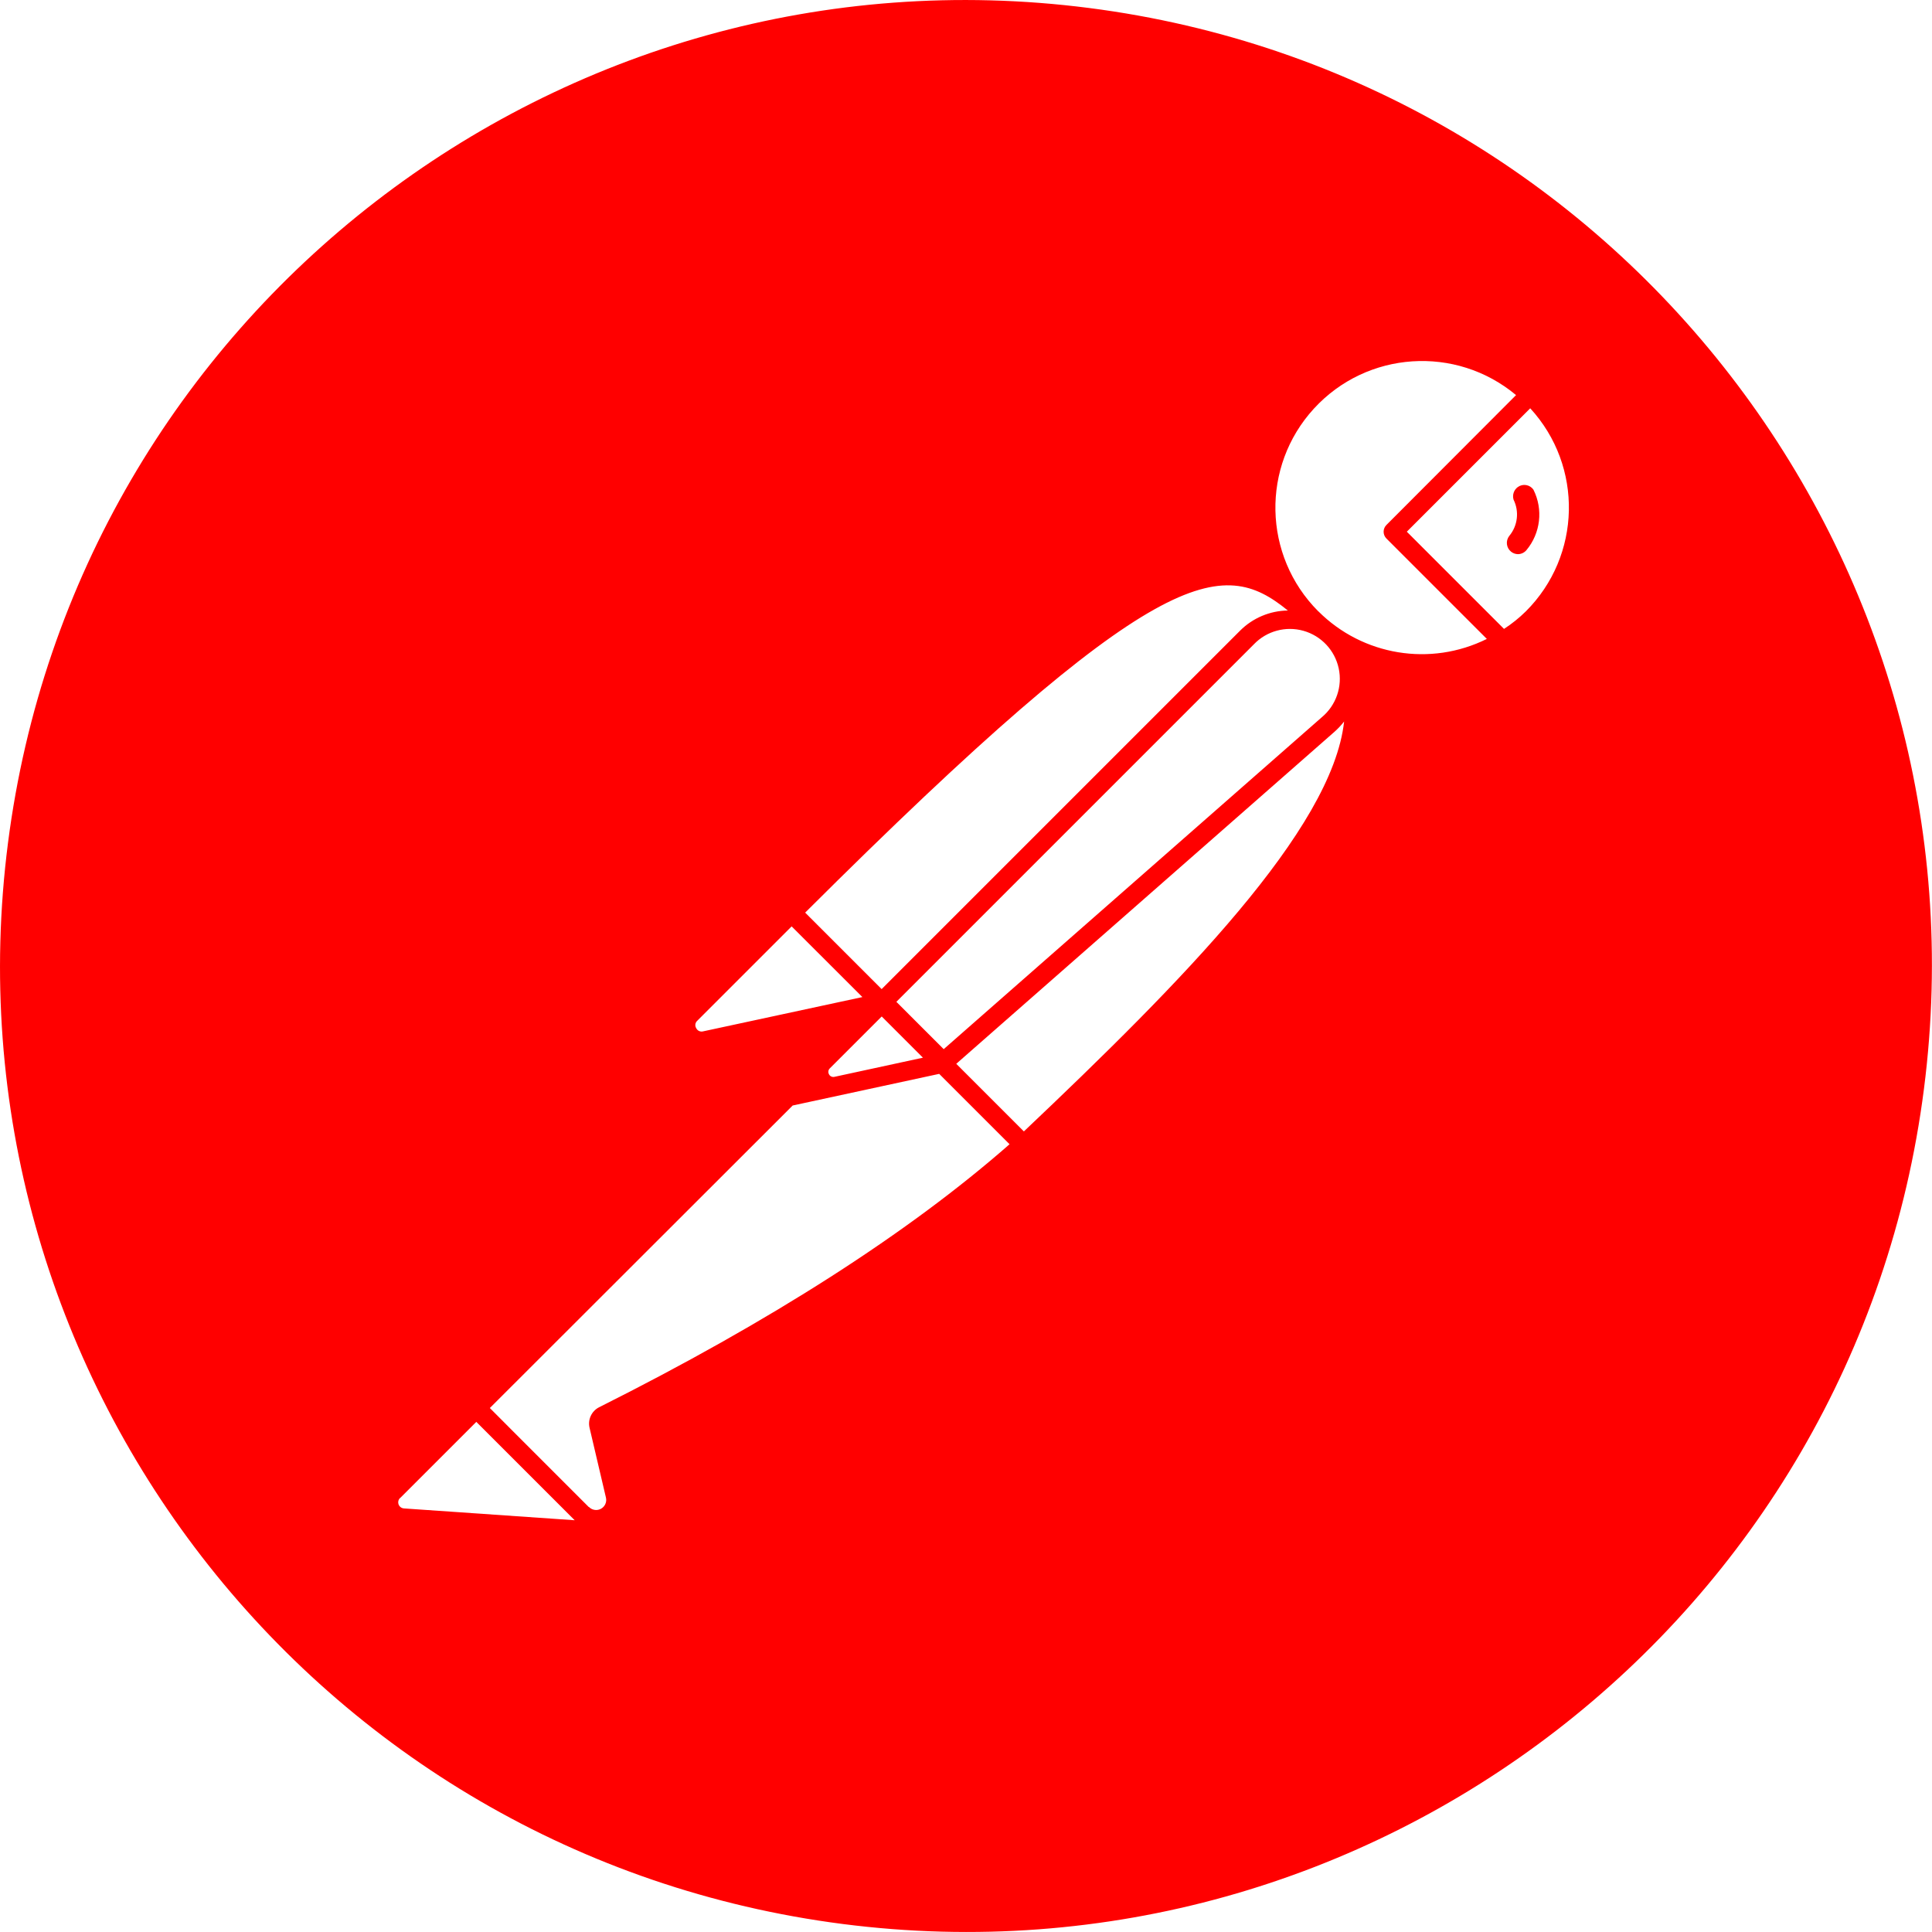
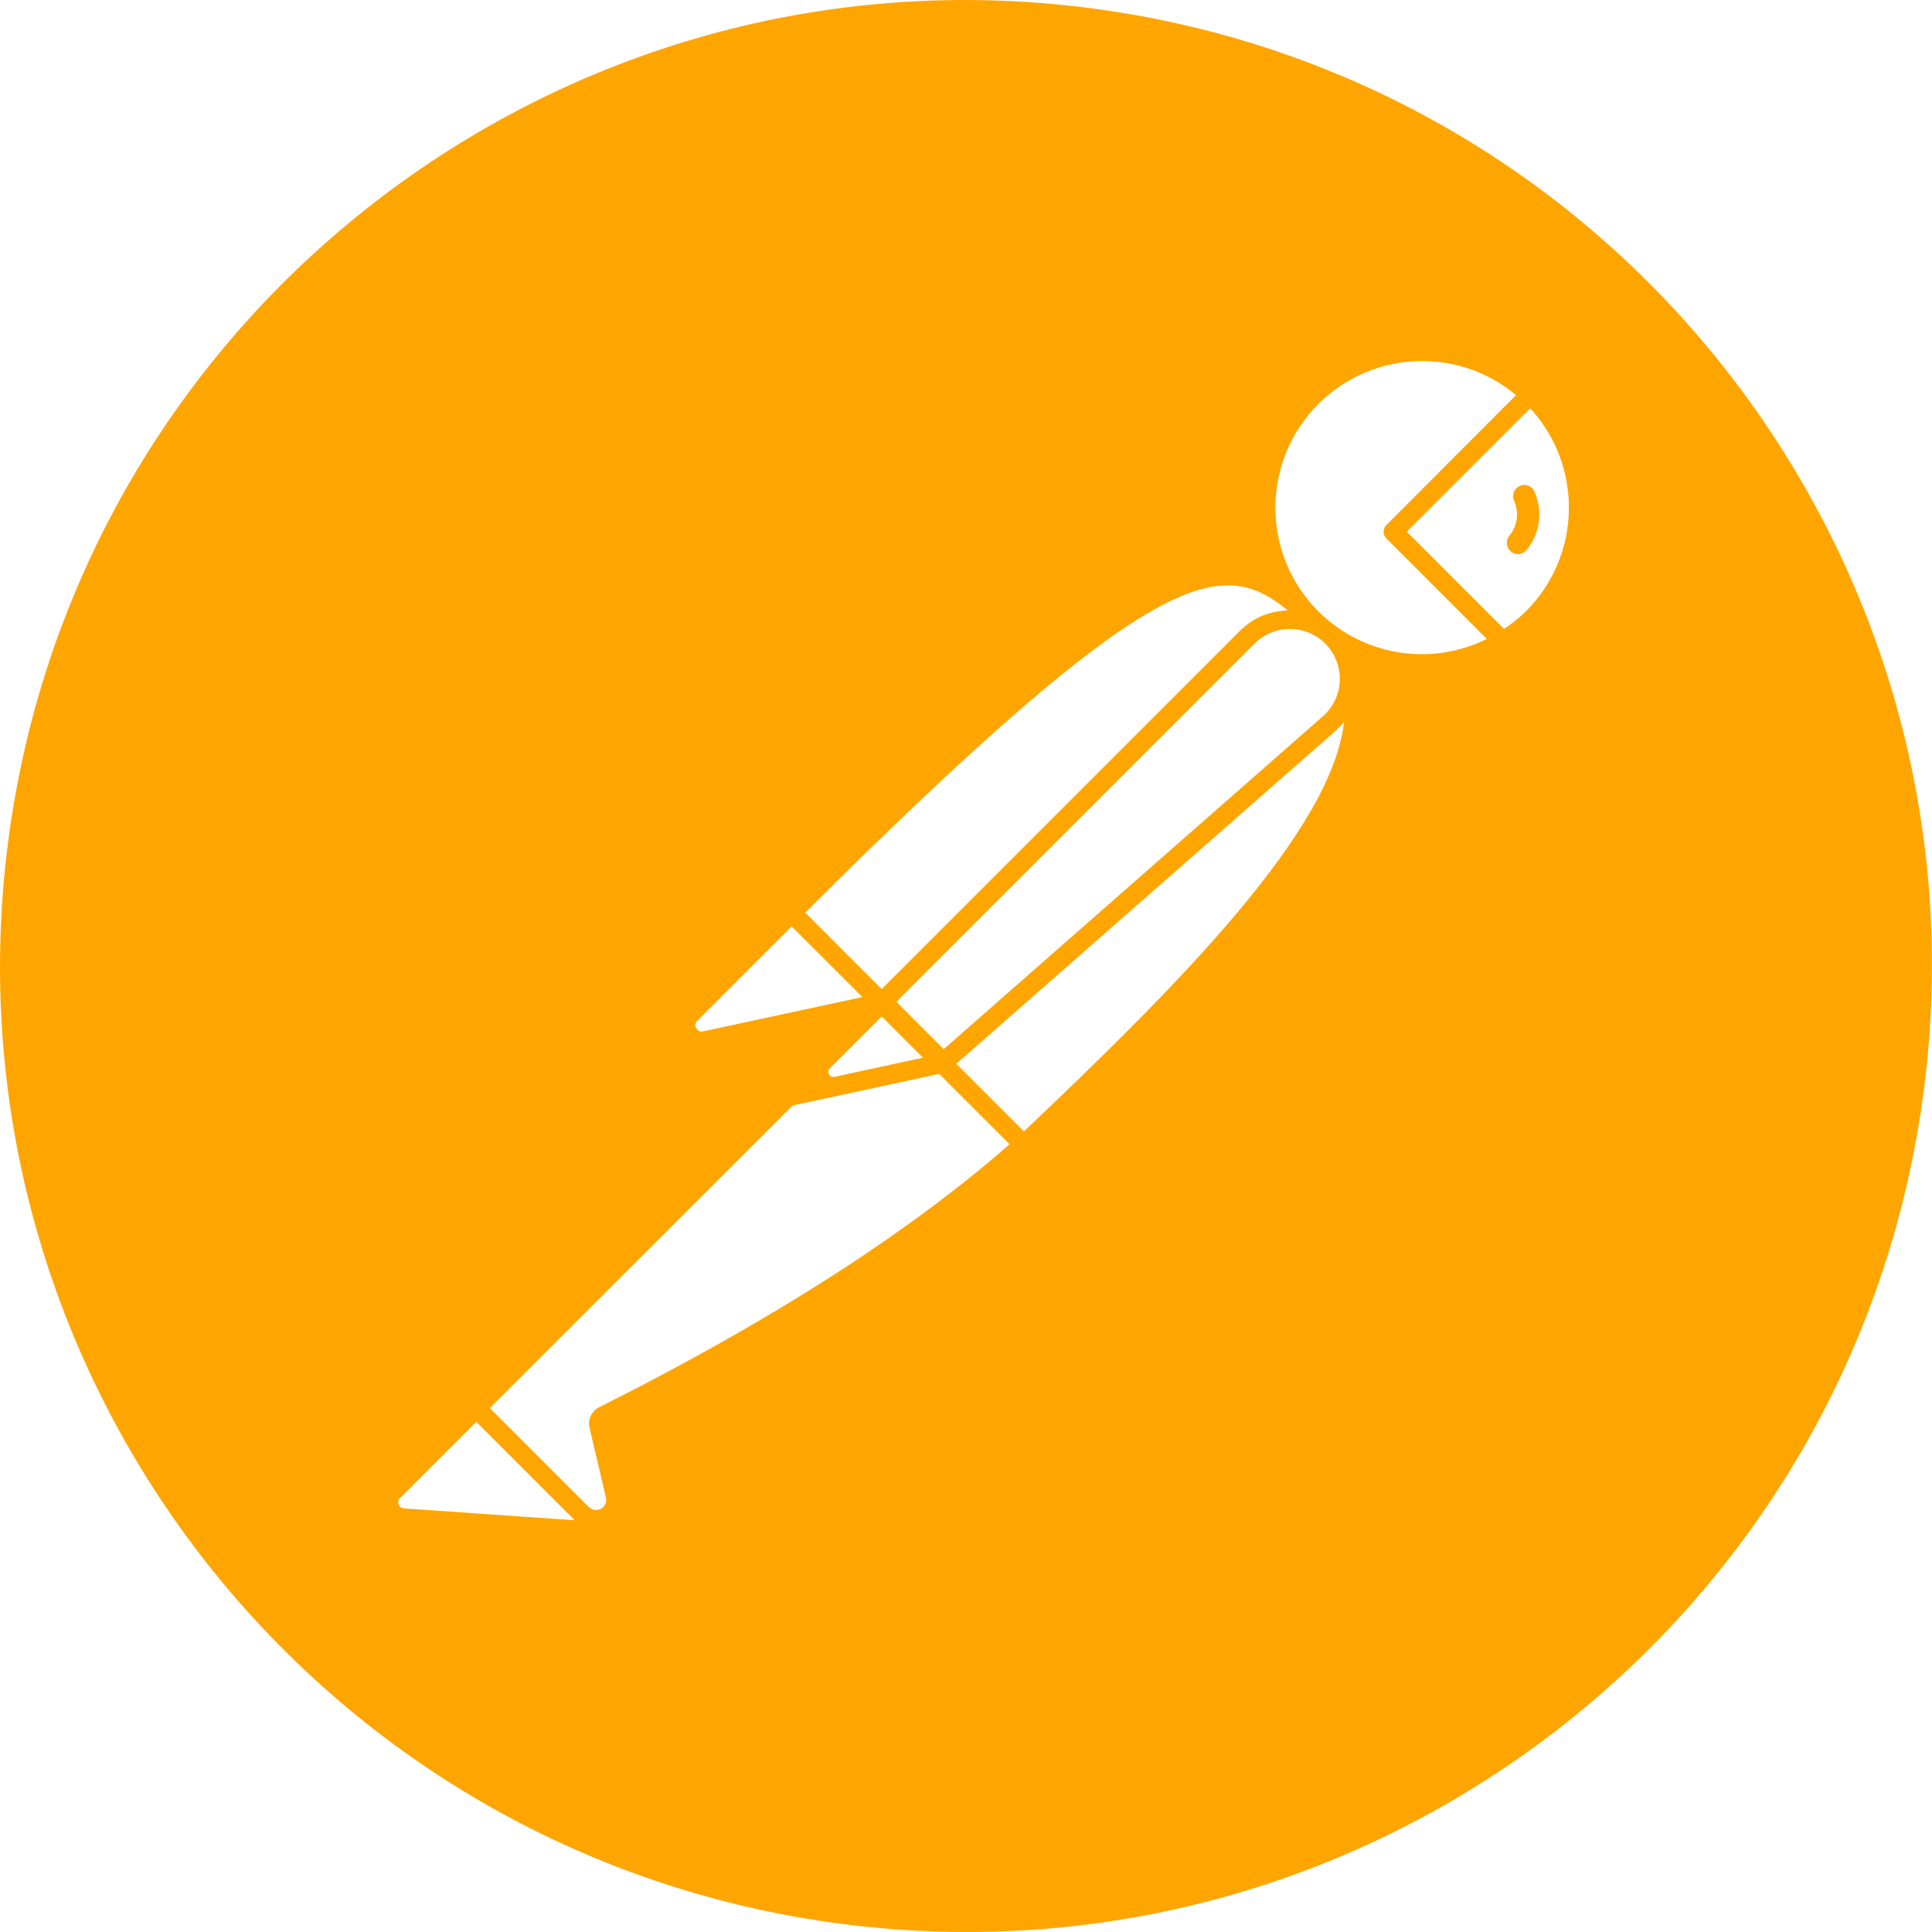
<svg xmlns="http://www.w3.org/2000/svg" role="img" viewBox="0 0 24 24" id="IconChangeColor" height="31" width="31">
-   <path d="M13.527.099C6.955-.744.942 3.9.099 10.473c-.843 6.572 3.8 12.584 10.373 13.428 6.573.843 12.587-3.801 13.428-10.374C24.744 6.955 20.101.943 13.527.099zm2.471 7.485a.855.855 0 0 0-.593.25l-4.453 4.453-.307-.307-.643-.643c4.389-4.376 5.18-4.418 5.996-3.753zm-4.863 4.861l4.44-4.44a.62.62 0 1 1 .847.903l-4.699 4.125-.588-.588zm.33.694l-1.1.238a.06.06 0 0 1-.067-.032.06.06 0 0 1 .01-.073l.645-.645.512.512zm-2.803-.459l1.172-1.172.879.878-1.979.426a.074.074 0 0 1-.085-.039.072.072 0 0 1 .013-.093zm-3.646 6.058a.076.076 0 0 1-.069-.083.077.077 0 0 1 .022-.046h.002l.946-.946 1.222 1.222-2.123-.147zm2.425-1.256a.228.228 0 0 0-.117.256l.203.865a.125.125 0 0 1-.211.117h-.003l-.934-.934-.294-.295 3.762-3.758 1.82-.393.874.874c-1.255 1.102-2.971 2.201-5.1 3.268zm5.279-3.428h-.002l-.839-.839 4.699-4.125a.952.952 0 0 0 .119-.127c-.148 1.345-2.029 3.245-3.977 5.091zm3.657-6.46l-.003-.002a1.822 1.822 0 0 1 2.459-2.684l-1.61 1.613a.119.119 0 0 0 0 .169l1.247 1.247a1.817 1.817 0 0 1-2.093-.343zm2.578 0a1.714 1.714 0 0 1-.271.218h-.001l-1.207-1.207 1.533-1.533c.661.72.637 1.832-.054 2.522zM18.855 6.05a.143.143 0 0 0-.053.157.416.416 0 0 1-.053.45.14.14 0 0 0 .023.197.141.141 0 0 0 .084.03.14.14 0 0 0 .106-.05.691.691 0 0 0 .087-.751.138.138 0 0 0-.194-.033z" id="mainIconPathAttribute" fill="#ff0000" />
+   <path d="M13.527.099C6.955-.744.942 3.9.099 10.473c-.843 6.572 3.8 12.584 10.373 13.428 6.573.843 12.587-3.801 13.428-10.374C24.744 6.955 20.101.943 13.527.099zm2.471 7.485a.855.855 0 0 0-.593.25l-4.453 4.453-.307-.307-.643-.643c4.389-4.376 5.18-4.418 5.996-3.753zm-4.863 4.861l4.44-4.44a.62.62 0 1 1 .847.903l-4.699 4.125-.588-.588zm.33.694l-1.1.238a.06.06 0 0 1-.067-.032.06.06 0 0 1 .01-.073l.645-.645.512.512zm-2.803-.459l1.172-1.172.879.878-1.979.426a.074.074 0 0 1-.085-.039.072.072 0 0 1 .013-.093zm-3.646 6.058a.076.076 0 0 1-.069-.083.077.077 0 0 1 .022-.046h.002l.946-.946 1.222 1.222-2.123-.147zm2.425-1.256a.228.228 0 0 0-.117.256l.203.865a.125.125 0 0 1-.211.117h-.003l-.934-.934-.294-.295 3.762-3.758 1.82-.393.874.874c-1.255 1.102-2.971 2.201-5.1 3.268zm5.279-3.428h-.002l-.839-.839 4.699-4.125a.952.952 0 0 0 .119-.127c-.148 1.345-2.029 3.245-3.977 5.091zm3.657-6.46l-.003-.002a1.822 1.822 0 0 1 2.459-2.684l-1.61 1.613a.119.119 0 0 0 0 .169l1.247 1.247a1.817 1.817 0 0 1-2.093-.343zm2.578 0a1.714 1.714 0 0 1-.271.218h-.001l-1.207-1.207 1.533-1.533c.661.72.637 1.832-.054 2.522zM18.855 6.05a.143.143 0 0 0-.053.157.416.416 0 0 1-.053.45.14.14 0 0 0 .023.197.141.141 0 0 0 .084.03.14.14 0 0 0 .106-.05.691.691 0 0 0 .087-.751.138.138 0 0 0-.194-.033z" id="mainIconPathAttribute" fill="orange" />
</svg>
